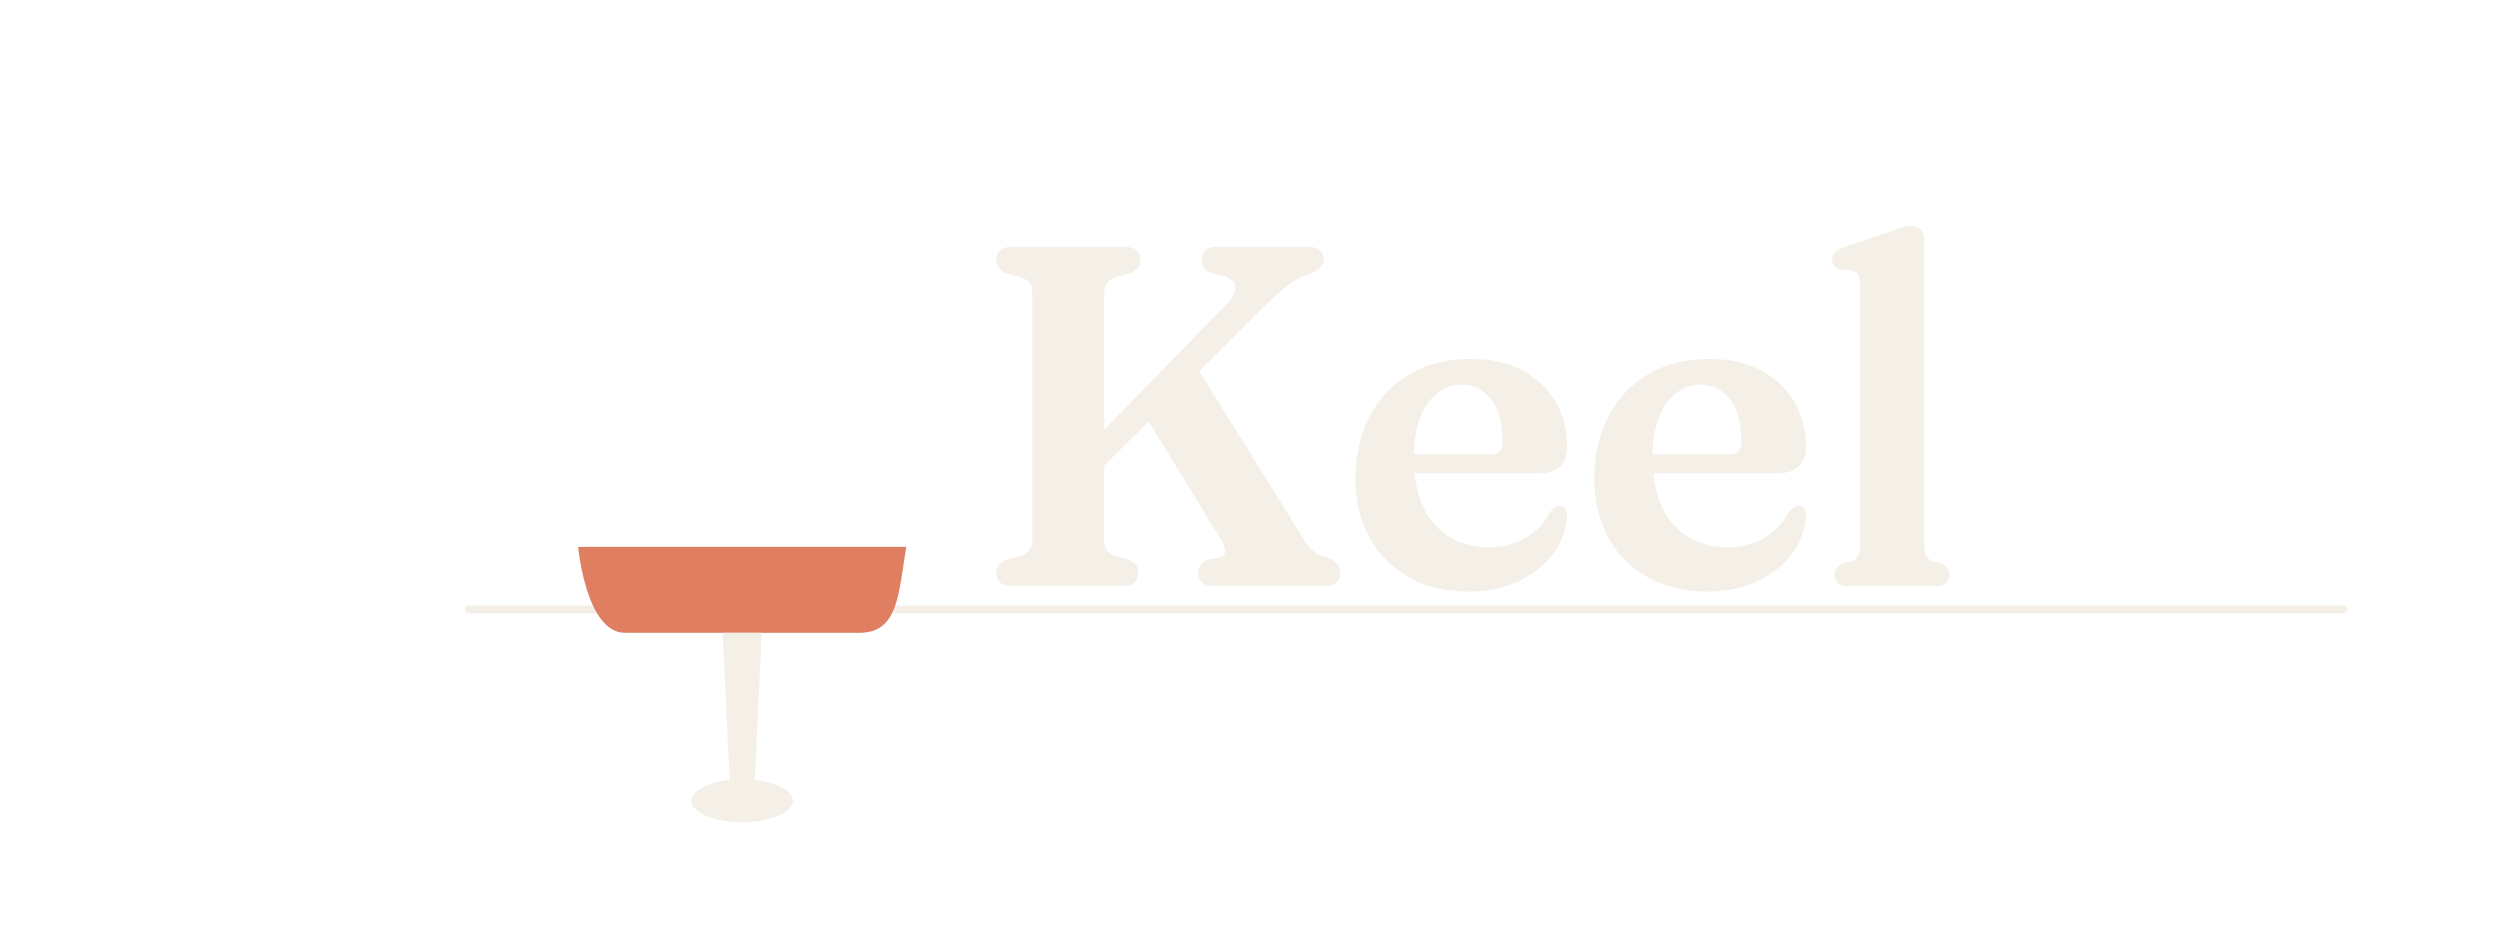
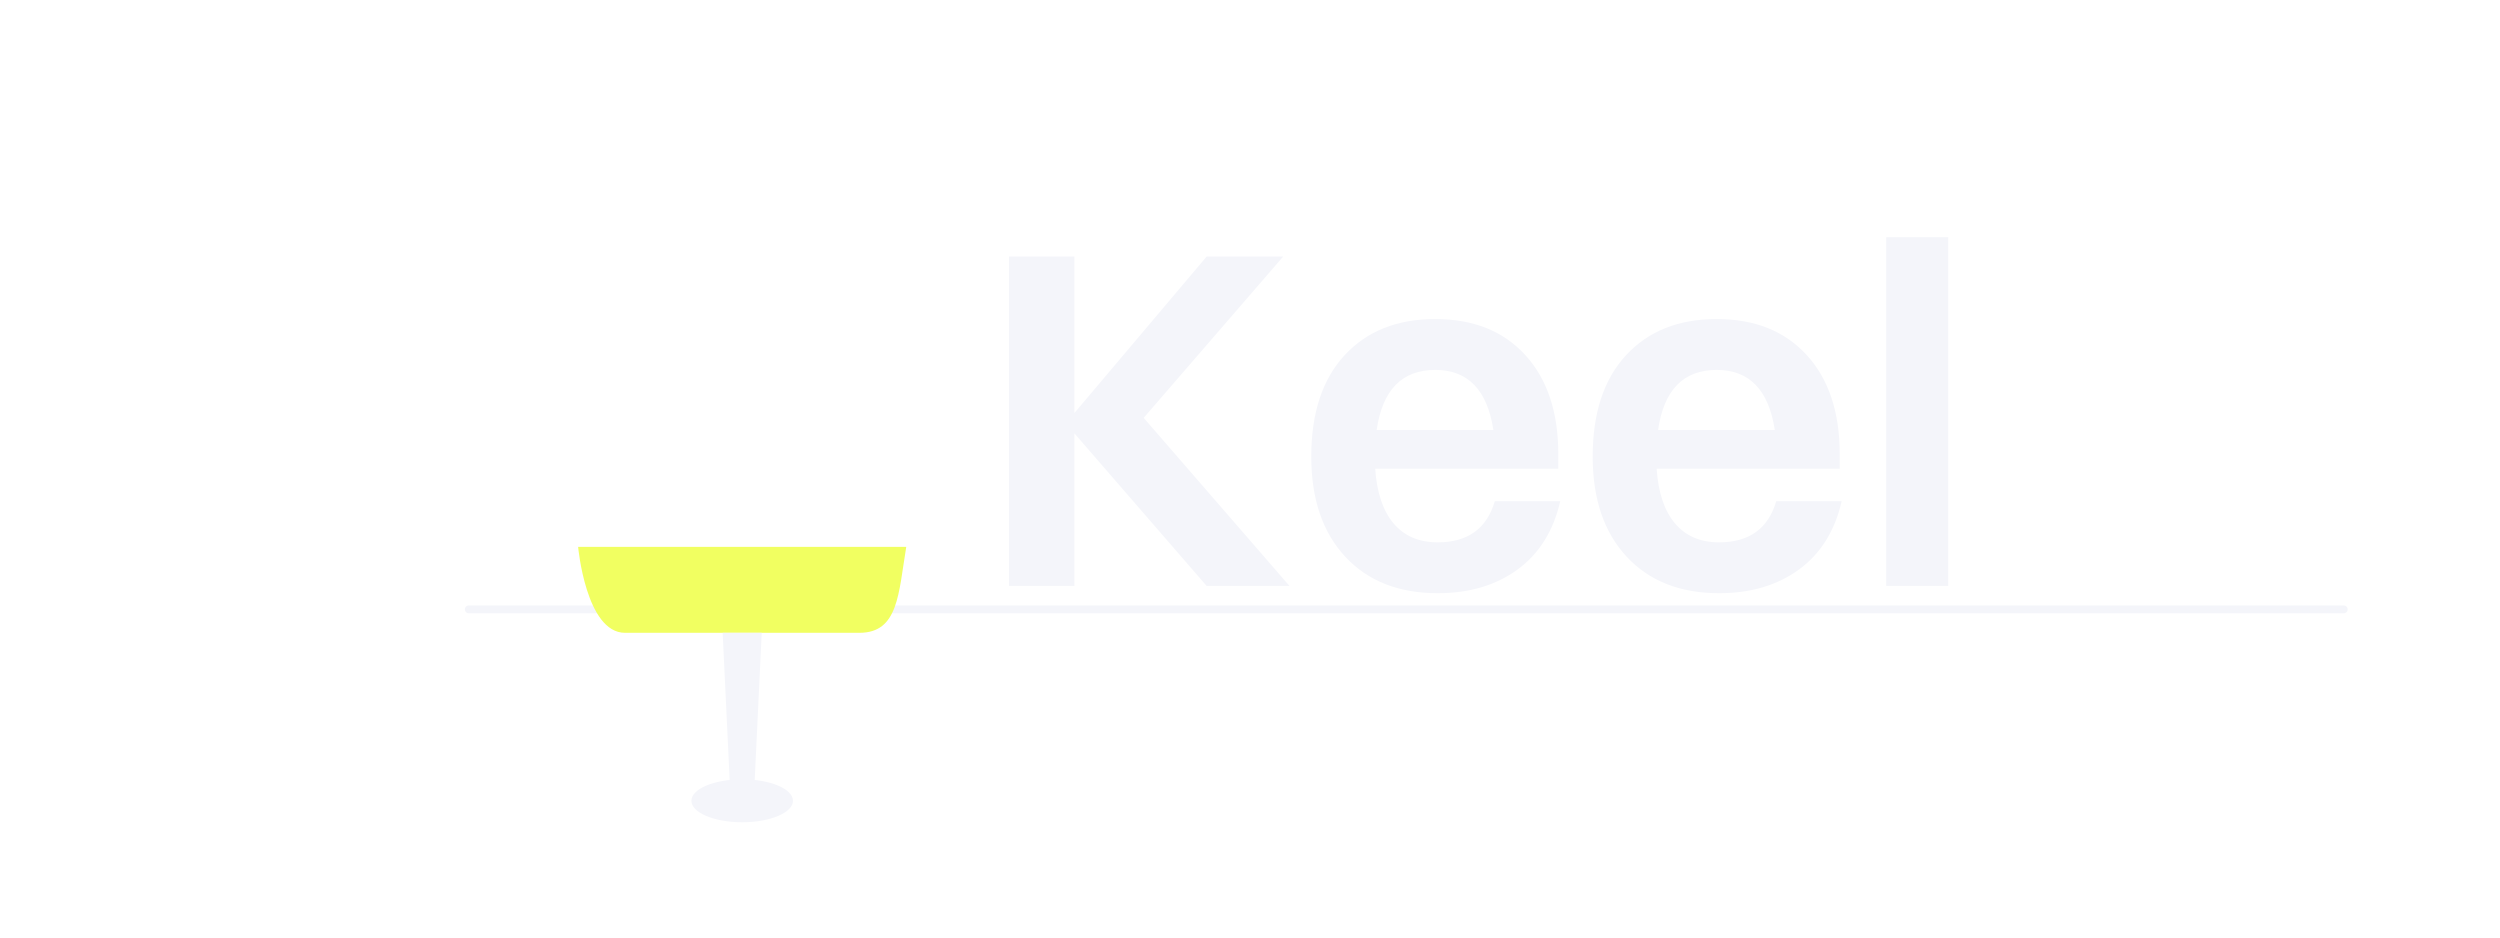
<svg xmlns="http://www.w3.org/2000/svg" viewBox="0 0 640 240" width="640" height="240" preserveAspectRatio="xMidYMid meet">
  <defs>
-     <clipPath id="__lottie_element_525">
+     <clipPath id="__lottie_element_554">
      <rect width="640" height="240" x="0" y="0" />
    </clipPath>
  </defs>
-   <g clip-path="url(#__lottie_element_525)">
+   <g clip-path="url(#__lottie_element_554)">
    <g transform="matrix(1,0,0,1,0,0)" opacity="1" style="display: block;">
      <g opacity="1" transform="matrix(1,0,0,1,0,0)">
-         <path stroke-linecap="round" stroke-linejoin="round" fill-opacity="0" stroke="rgb(244,240,231)" stroke-opacity="1" stroke-width="2" d=" M120,156 C120,156 600,156 600,156" />
+         <path stroke-linecap="round" stroke-linejoin="round" fill-opacity="0" stroke="rgb(244,245,250)" stroke-opacity="1" stroke-width="2" d=" M120,156 C120,156 600,156 600,156" />
      </g>
    </g>
    <g transform="matrix(1,0,0,1,0,0)" opacity="1" style="display: block;">
      <g opacity="1" transform="matrix(1,0,0,1,0,0)">
-         <path fill="rgb(223,126,96)" fill-opacity="1" d=" M148,140 C148,140 232,140 232,140 C230,152 230,162 220,162 C220,162 160,162 160,162 C150,162 148,140 148,140z" />
+         <path fill="rgb(241,255,97)" fill-opacity="1" d=" M148,140 C148,140 232,140 232,140 C230,152 230,162 220,162 C220,162 160,162 160,162 C150,162 148,140 148,140z" />
      </g>
    </g>
    <g transform="matrix(1,0,0,1,0,0)" opacity="1" style="display: block;">
      <g opacity="1" transform="matrix(1,0,0,1,0,0)">
-         <path fill="rgb(244,240,231)" fill-opacity="1" d=" M190,199.5 C197.175,199.5 203,201.965 203,205 C203,208.035 197.175,210.5 190,210.5 C182.825,210.5 177,208.035 177,205 C177,201.965 182.825,199.5 190,199.5z" />
+         <path fill="rgb(244,245,250)" fill-opacity="1" d=" M190,199.5 C197.175,199.5 203,201.965 203,205 C203,208.035 197.175,210.5 190,210.5 C182.825,210.5 177,208.035 177,205 C177,201.965 182.825,199.5 190,199.5z" />
      </g>
      <g opacity="1" transform="matrix(1,0,0,1,0,0)">
-         <path fill="rgb(244,240,231)" fill-opacity="1" d=" M185,162 C185,162 195,162 195,162 C195,162 193,204 193,204 C193,204 187,204 187,204 C187,204 185,162 185,162z" />
+         <path fill="rgb(244,245,250)" fill-opacity="1" d=" M185,162 C185,162 195,162 195,162 C195,162 193,204 193,204 C193,204 187,204 187,204 C187,204 185,162 185,162z" />
      </g>
    </g>
    <g transform="matrix(1,0,0,1,0,0)" opacity="1" style="display: block;">
      <g opacity="1" transform="matrix(1,0,0,1,0,0)">
-         <path fill="rgb(244,240,231)" fill-opacity="1" d=" M492.556,61.414 C492.556,61.414 492.556,139.348 492.556,139.348 C492.556,140.72 492.736,141.706 493.096,142.306 C493.455,142.905 493.982,143.358 494.677,143.664 C494.677,143.664 496.896,144.184 496.896,144.184 C497.583,144.524 498.112,144.936 498.484,145.424 C498.856,145.912 499.042,146.491 499.042,147.16 C499.042,148.053 498.755,148.749 498.18,149.25 C497.605,149.75 496.793,150 495.743,150 C495.743,150 472.89,150 472.89,150 C471.84,150 471.038,149.75 470.484,149.25 C469.931,148.749 469.654,148.053 469.654,147.16 C469.654,146.466 469.833,145.881 470.193,145.406 C470.553,144.93 471.096,144.524 471.824,144.184 C471.824,144.184 474.043,143.664 474.043,143.664 C474.779,143.358 475.316,142.899 475.655,142.287 C475.994,141.675 476.164,140.704 476.164,139.373 C476.164,139.373 476.164,72.698 476.164,72.698 C476.164,71.55 476.001,70.739 475.674,70.268 C475.347,69.797 474.841,69.458 474.155,69.251 C474.155,69.251 471.117,69.053 471.117,69.053 C470.422,68.822 469.9,68.495 469.548,68.073 C469.197,67.652 469.021,67.118 469.021,66.474 C469.021,65.746 469.249,65.141 469.703,64.657 C470.158,64.173 470.902,63.733 471.935,63.336 C471.935,63.336 483.641,59.368 483.641,59.368 C484.972,58.806 486.061,58.415 486.908,58.197 C487.756,57.978 488.543,57.868 489.27,57.868 C490.362,57.868 491.182,58.198 491.732,58.86 C492.282,59.522 492.556,60.373 492.556,61.414z" />
+         <path fill="rgb(244,245,250)" fill-opacity="1" d=" M482.872,150 C482.872,150 482.872,60.72 482.872,60.72 C482.872,60.72 498.744,60.72 498.744,60.72 C498.744,60.72 498.744,150 498.744,150 C498.744,150 482.872,150 482.872,150z" />
      </g>
    </g>
    <g transform="matrix(1,0,0,1,0,0)" opacity="1" style="display: block;">
      <g opacity="1" transform="matrix(1,0,0,1,0,0)">
-         <path fill="rgb(244,240,231)" fill-opacity="1" d=" M462.338,114.288 C462.338,116.495 461.722,118.192 460.49,119.378 C459.258,120.564 457.469,121.158 455.121,121.158 C455.121,121.158 418.752,121.158 418.752,121.158 C418.752,121.158 418.752,116.272 418.752,116.272 C418.752,116.272 442.659,116.272 442.659,116.272 C444.75,116.272 445.796,115.272 445.796,113.271 C445.796,108.46 444.823,104.791 442.876,102.266 C440.929,99.741 438.476,98.478 435.516,98.478 C433.086,98.478 430.945,99.189 429.093,100.611 C427.241,102.032 425.776,104.116 424.697,106.86 C423.619,109.605 423.079,112.957 423.079,116.917 C423.079,124.588 424.851,130.369 428.393,134.258 C431.935,138.147 436.587,140.092 442.349,140.092 C446.002,140.092 449.177,139.257 451.872,137.588 C454.567,135.918 456.547,133.798 457.812,131.226 C458.399,130.565 458.895,130.104 459.3,129.844 C459.704,129.583 460.114,129.466 460.527,129.49 C461.09,129.49 461.536,129.703 461.866,130.129 C462.197,130.555 462.342,131.194 462.3,132.045 C462.144,135.509 460.997,138.702 458.859,141.624 C456.722,144.546 453.783,146.911 450.043,148.717 C446.303,150.523 441.981,151.426 437.079,151.426 C431.276,151.426 426.2,150.219 421.852,147.805 C417.504,145.392 414.133,142.004 411.739,137.643 C409.346,133.283 408.15,128.23 408.15,122.484 C408.15,116.582 409.332,111.324 411.696,106.712 C414.06,102.099 417.451,98.474 421.87,95.837 C426.289,93.2 431.569,91.881 437.711,91.881 C442.778,91.881 447.146,92.856 450.812,94.808 C454.478,96.759 457.316,99.431 459.324,102.824 C461.333,106.217 462.338,110.039 462.338,114.288z" />
+         <path fill="rgb(244,245,250)" fill-opacity="1" d=" M439.472,94.696 C430.957,94.696 425.956,99.821 424.468,110.072 C424.468,110.072 454.352,110.072 454.352,110.072 C452.781,99.821 447.821,94.696 439.472,94.696z M471.464,128.3 C469.728,135.905 466.091,141.733 460.552,145.784 C455.013,149.835 448.193,151.86 440.092,151.86 C430.089,151.86 422.195,148.739 416.408,142.498 C410.621,136.257 407.728,127.721 407.728,116.892 C407.728,105.732 410.58,97.073 416.284,90.914 C421.988,84.755 429.717,81.676 439.472,81.676 C449.227,81.676 456.915,84.755 462.536,90.914 C468.157,97.073 470.968,105.525 470.968,116.272 C470.968,116.272 470.968,119.992 470.968,119.992 C470.968,119.992 424.096,119.992 424.096,119.992 C424.509,126.109 426.08,130.78 428.808,134.004 C431.536,137.228 435.297,138.84 440.092,138.84 C447.78,138.84 452.657,135.327 454.724,128.3 C454.724,128.3 471.464,128.3 471.464,128.3z" />
      </g>
    </g>
    <g transform="matrix(1,0,0,1,0,0)" opacity="1" style="display: block;">
      <g opacity="1" transform="matrix(1,0,0,1,0,0)">
-         <path fill="rgb(244,240,231)" fill-opacity="1" d=" M401.206,114.288 C401.206,116.495 400.59,118.192 399.358,119.378 C398.126,120.564 396.337,121.158 393.989,121.158 C393.989,121.158 357.62,121.158 357.62,121.158 C357.62,121.158 357.62,116.272 357.62,116.272 C357.62,116.272 381.527,116.272 381.527,116.272 C383.618,116.272 384.664,115.272 384.664,113.271 C384.664,108.46 383.691,104.791 381.744,102.266 C379.797,99.741 377.344,98.478 374.384,98.478 C371.954,98.478 369.813,99.189 367.961,100.611 C366.109,102.032 364.644,104.116 363.565,106.86 C362.487,109.605 361.947,112.957 361.947,116.917 C361.947,124.588 363.719,130.369 367.261,134.258 C370.803,138.147 375.455,140.092 381.217,140.092 C384.87,140.092 388.045,139.257 390.74,137.588 C393.435,135.918 395.415,133.798 396.68,131.226 C397.267,130.565 397.763,130.104 398.168,129.844 C398.572,129.583 398.982,129.466 399.395,129.49 C399.958,129.49 400.404,129.703 400.734,130.129 C401.065,130.555 401.21,131.194 401.168,132.045 C401.012,135.509 399.865,138.702 397.727,141.624 C395.59,144.546 392.651,146.911 388.911,148.717 C385.171,150.523 380.849,151.426 375.947,151.426 C370.144,151.426 365.068,150.219 360.72,147.805 C356.372,145.392 353.001,142.004 350.607,137.643 C348.214,133.283 347.018,128.23 347.018,122.484 C347.018,116.582 348.2,111.324 350.564,106.712 C352.928,102.099 356.319,98.474 360.738,95.837 C365.157,93.2 370.437,91.881 376.579,91.881 C381.646,91.881 386.014,92.856 389.68,94.808 C393.346,96.759 396.184,99.431 398.192,102.824 C400.201,106.217 401.206,110.039 401.206,114.288z" />
+         <path fill="rgb(244,245,250)" fill-opacity="1" d=" M367.428,94.696 C358.913,94.696 353.912,99.821 352.424,110.072 C352.424,110.072 382.308,110.072 382.308,110.072 C380.737,99.821 375.777,94.696 367.428,94.696z M399.42,128.3 C397.684,135.905 394.047,141.733 388.508,145.784 C382.969,149.835 376.149,151.86 368.048,151.86 C358.045,151.86 350.151,148.739 344.364,142.498 C338.577,136.257 335.684,127.721 335.684,116.892 C335.684,105.732 338.536,97.073 344.24,90.914 C349.944,84.755 357.673,81.676 367.428,81.676 C377.183,81.676 384.871,84.755 390.492,90.914 C396.113,97.073 398.924,105.525 398.924,116.272 C398.924,116.272 398.924,119.992 398.924,119.992 C398.924,119.992 352.052,119.992 352.052,119.992 C352.465,126.109 354.036,130.78 356.764,134.004 C359.492,137.228 363.253,138.84 368.048,138.84 C375.736,138.84 380.613,135.327 382.68,128.3 C382.68,128.3 399.42,128.3 399.42,128.3z" />
      </g>
    </g>
    <g transform="matrix(1,0,0,1,0,0)" opacity="1" style="display: block;">
      <g opacity="1" transform="matrix(1,0,0,1,0,0)">
-         <path fill="rgb(244,240,231)" fill-opacity="1" d=" M282.662,138.158 C282.662,139.373 282.91,140.299 283.406,140.936 C283.902,141.572 284.67,142.076 285.712,142.448 C285.712,142.448 288.775,143.217 288.775,143.217 C289.684,143.572 290.35,144.031 290.771,144.594 C291.193,145.156 291.404,145.871 291.404,146.739 C291.404,147.731 291.087,148.523 290.455,149.113 C289.823,149.704 288.854,150 287.547,150 C287.547,150 258.94,150 258.94,150 C257.634,150 256.665,149.704 256.033,149.113 C255.4,148.523 255.084,147.731 255.084,146.739 C255.084,145.069 255.981,143.882 257.775,143.18 C257.775,143.18 261.073,142.337 261.073,142.337 C262.148,142.006 262.95,141.525 263.479,140.892 C264.008,140.26 264.272,139.348 264.272,138.158 C264.272,138.158 264.272,74.968 264.272,74.968 C264.272,73.802 264.008,72.909 263.479,72.289 C262.95,71.669 262.148,71.194 261.073,70.863 C261.073,70.863 257.775,70.02 257.775,70.02 C255.981,69.318 255.084,68.131 255.084,66.461 C255.084,65.428 255.4,64.626 256.033,64.056 C256.665,63.485 257.634,63.2 258.94,63.2 C258.94,63.2 288.031,63.2 288.031,63.2 C289.337,63.2 290.317,63.491 290.97,64.074 C291.622,64.657 291.949,65.452 291.949,66.461 C291.949,68.106 291.04,69.293 289.221,70.02 C289.221,70.02 285.898,70.863 285.898,70.863 C284.84,71.194 284.036,71.669 283.486,72.289 C282.936,72.909 282.662,73.802 282.662,74.968 C282.662,74.968 282.662,138.158 282.662,138.158z M291.714,104.083 C291.714,104.083 305.341,92.365 305.341,92.365 C305.341,92.365 333.96,138.356 333.96,138.356 C334.796,139.745 335.673,140.748 336.595,141.363 C337.517,141.979 338.565,142.44 339.739,142.746 C341.036,143.217 341.923,143.775 342.399,144.42 C342.874,145.065 343.112,145.838 343.112,146.739 C343.112,147.748 342.781,148.543 342.12,149.126 C341.458,149.709 340.475,150 339.168,150 C339.168,150 310.673,150 310.673,150 C309.342,150 308.356,149.704 307.716,149.113 C307.075,148.523 306.755,147.723 306.755,146.714 C306.755,145.821 306.964,145.108 307.381,144.575 C307.798,144.042 308.367,143.614 309.086,143.292 C309.086,143.292 312.31,142.672 312.31,142.672 C313.17,142.382 313.626,141.88 313.68,141.165 C313.734,140.45 313.352,139.418 312.533,138.071 C312.533,138.071 291.714,104.083 291.714,104.083z M276.424,116.408 C276.424,116.408 313.513,78.365 313.513,78.365 C314.794,77.108 315.619,75.98 315.987,74.98 C316.354,73.98 316.326,73.122 315.9,72.407 C315.474,71.692 314.67,71.128 313.488,70.714 C313.488,70.714 310.264,69.983 310.264,69.983 C309.388,69.628 308.728,69.164 308.286,68.594 C307.844,68.024 307.623,67.312 307.623,66.461 C307.623,65.452 307.95,64.657 308.602,64.074 C309.255,63.491 310.214,63.2 311.479,63.2 C311.479,63.2 334.94,63.2 334.94,63.2 C336.287,63.2 337.277,63.491 337.91,64.074 C338.542,64.657 338.858,65.452 338.858,66.461 C338.858,67.354 338.534,68.078 337.885,68.631 C337.236,69.185 336.184,69.73 334.729,70.268 C333.919,70.558 333.146,70.892 332.41,71.272 C331.674,71.652 330.865,72.17 329.98,72.822 C329.095,73.475 328.056,74.341 326.861,75.42 C325.667,76.499 324.206,77.882 322.478,79.568 C322.478,79.568 279.053,122.844 279.053,122.844 C279.053,122.844 276.424,116.408 276.424,116.408z" />
+         <path fill="rgb(244,245,250)" fill-opacity="1" d=" M258.308,150 C258.308,150 258.308,65.68 258.308,65.68 C258.308,65.68 275.048,65.68 275.048,65.68 C275.048,65.68 275.048,105.732 275.048,105.732 C275.048,105.732 308.9,65.68 308.9,65.68 C308.9,65.68 328.492,65.68 328.492,65.68 C328.492,65.68 292.78,106.972 292.78,106.972 C292.78,106.972 330.104,150 330.104,150 C330.104,150 308.9,150 308.9,150 C308.9,150 275.048,110.94 275.048,110.94 C275.048,110.94 275.048,150 275.048,150 C275.048,150 258.308,150 258.308,150z" />
      </g>
    </g>
  </g>
</svg>
